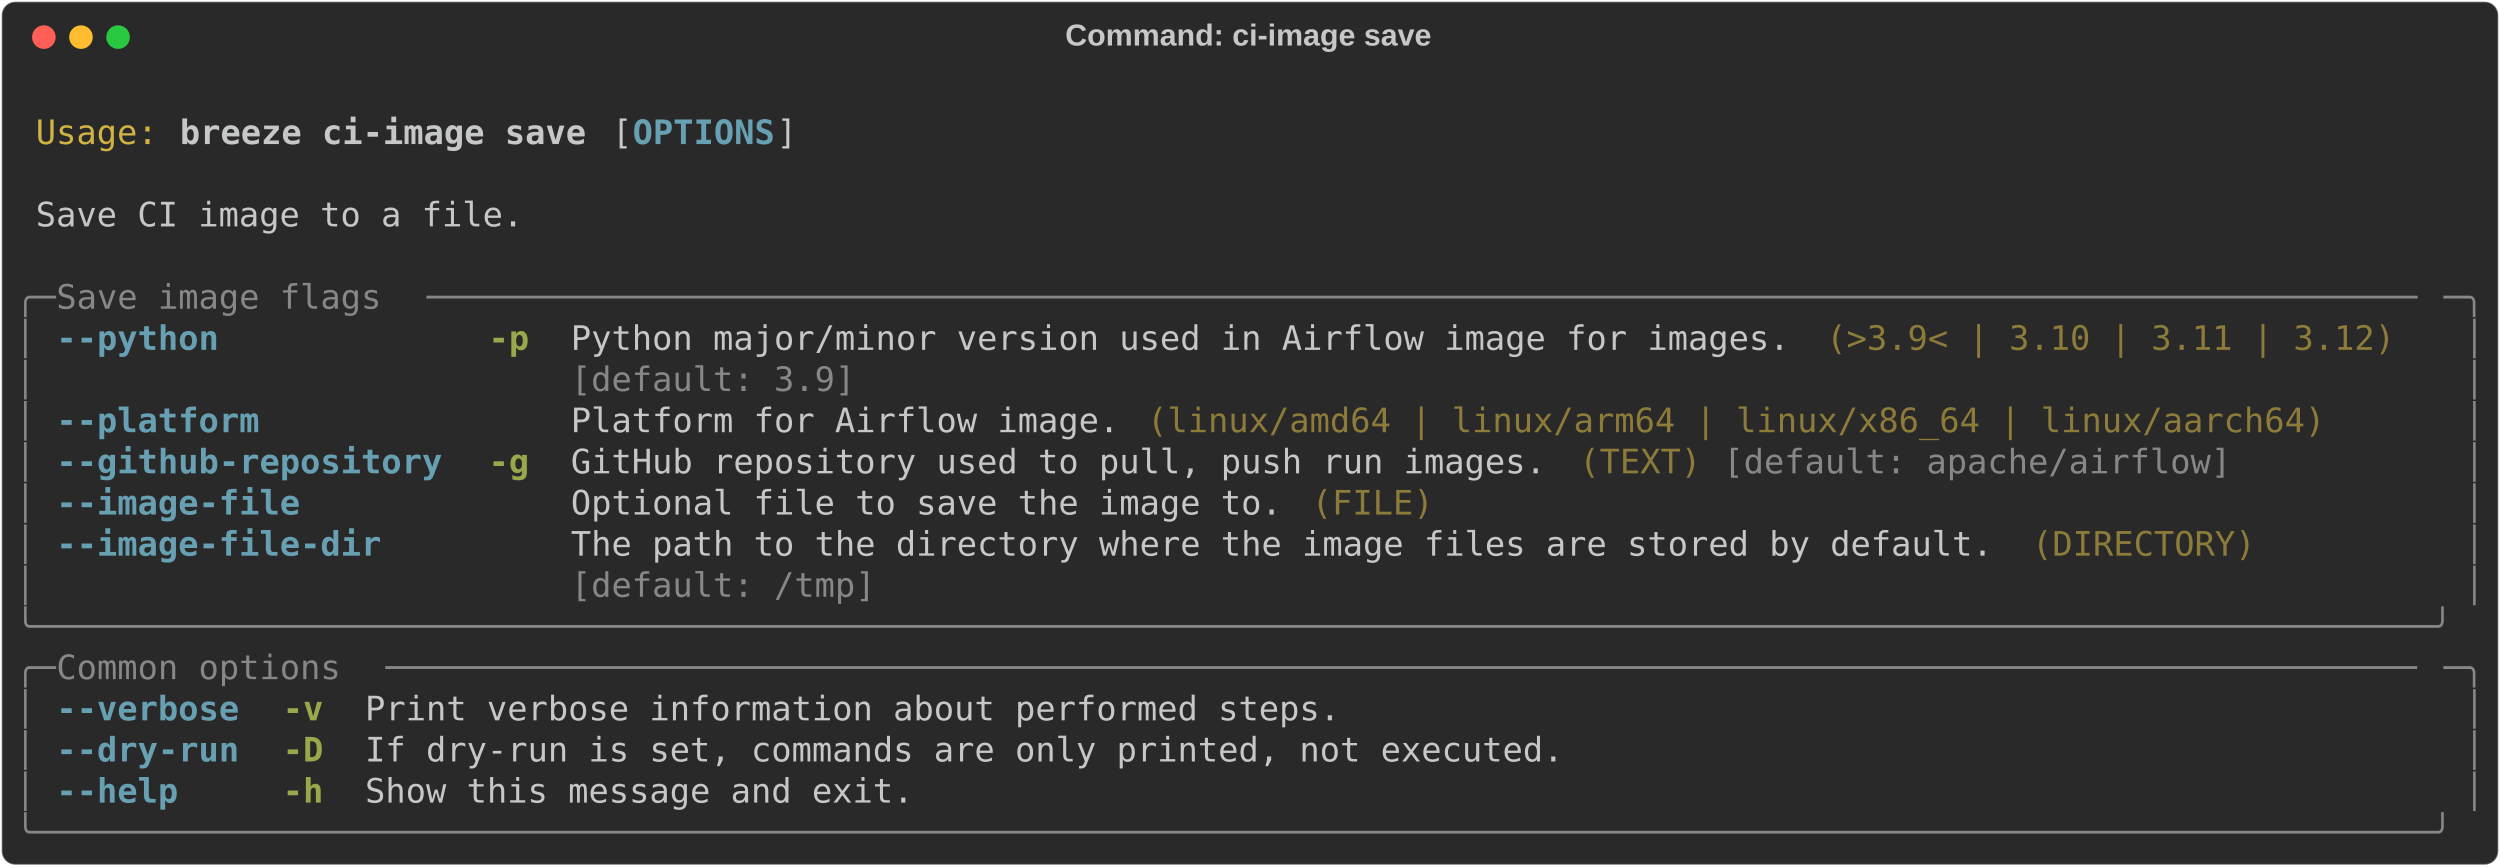
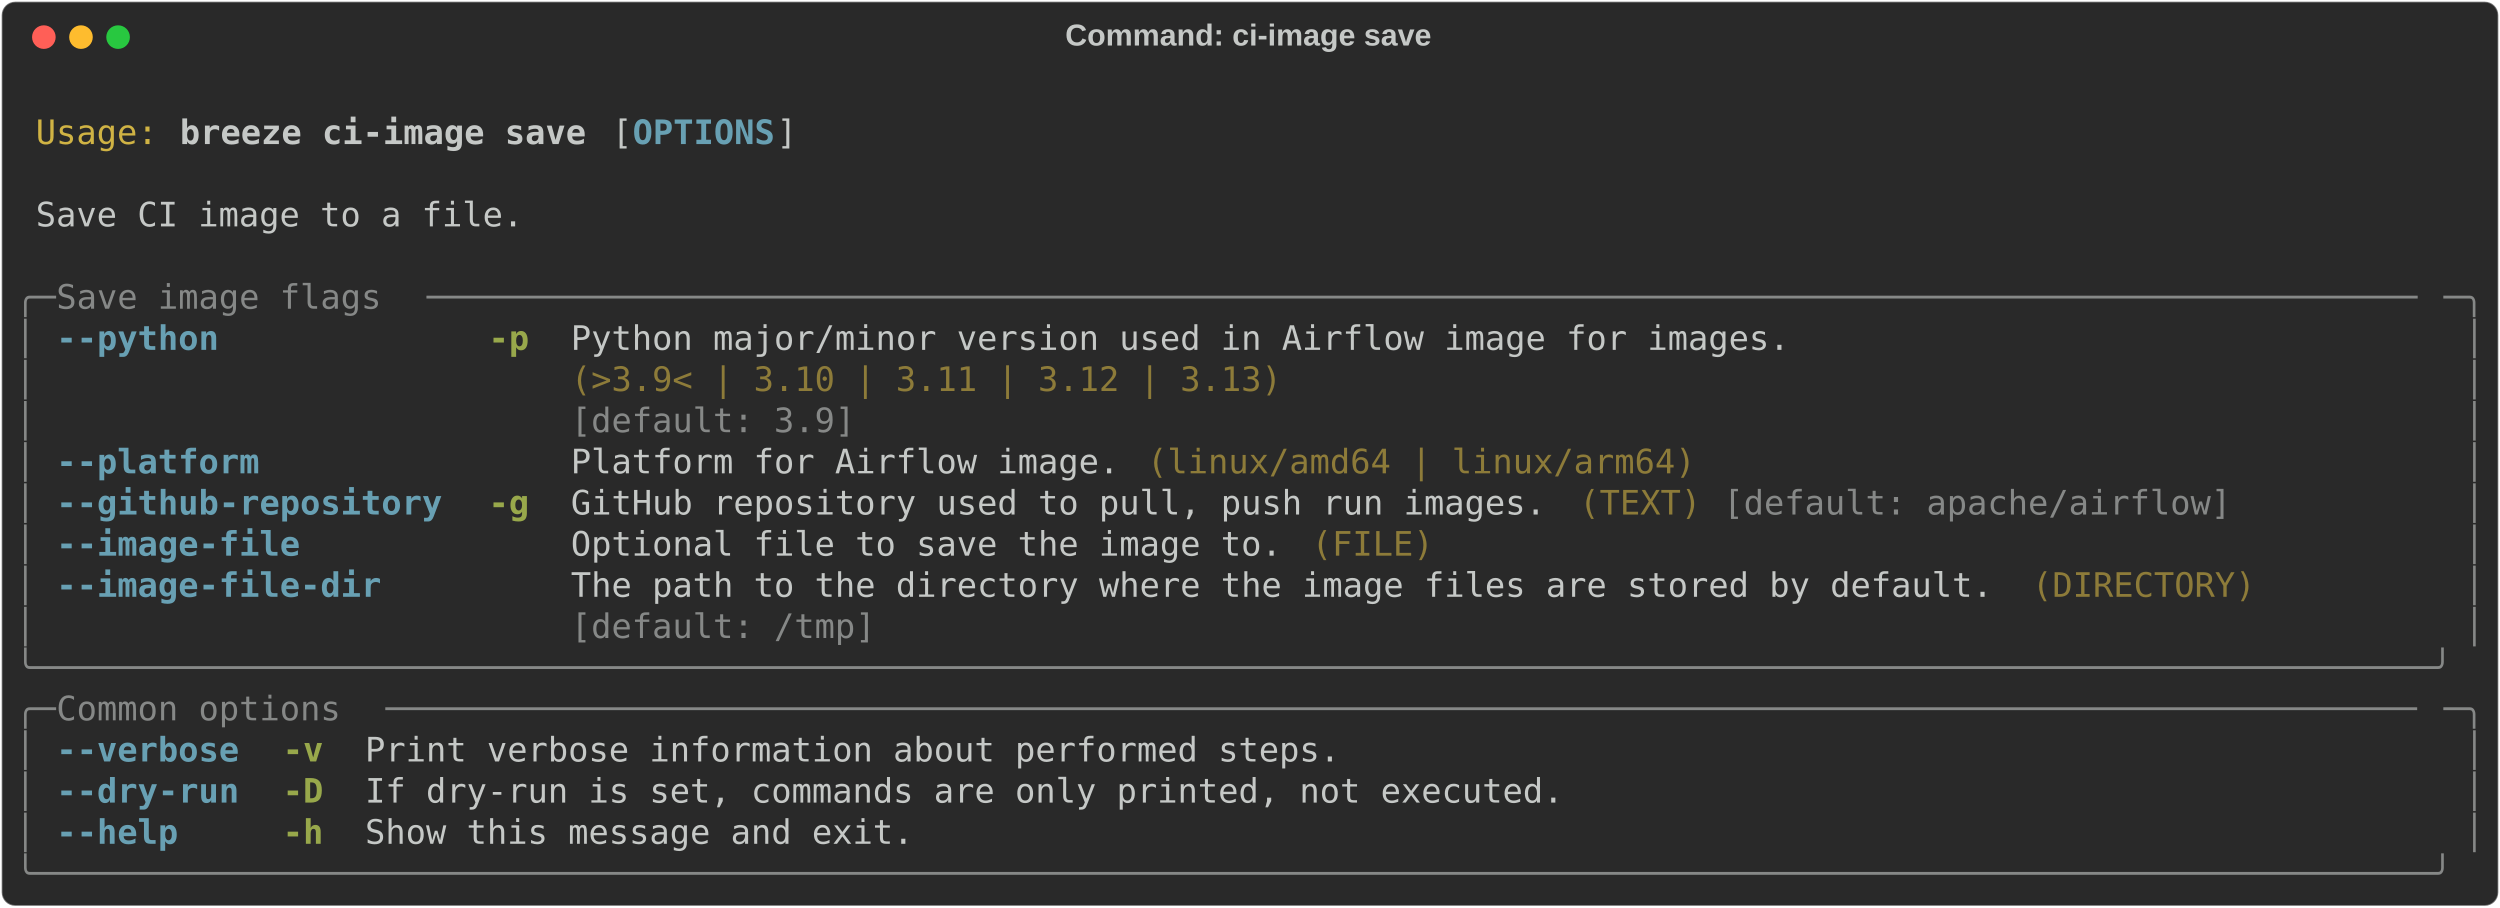
- <svg xmlns="http://www.w3.org/2000/svg" class="rich-terminal" viewBox="0 0 1482 513.6">
+ <svg xmlns="http://www.w3.org/2000/svg" class="rich-terminal" viewBox="0 0 1482 538.0">
  <style>

    @font-face {
        font-family: "Fira Code";
        src: local("FiraCode-Regular"),
                url("https://cdnjs.cloudflare.com/ajax/libs/firacode/6.2.0/woff2/FiraCode-Regular.woff2") format("woff2"),
                url("https://cdnjs.cloudflare.com/ajax/libs/firacode/6.2.0/woff/FiraCode-Regular.woff") format("woff");
        font-style: normal;
        font-weight: 400;
    }
    @font-face {
        font-family: "Fira Code";
        src: local("FiraCode-Bold"),
                url("https://cdnjs.cloudflare.com/ajax/libs/firacode/6.2.0/woff2/FiraCode-Bold.woff2") format("woff2"),
                url("https://cdnjs.cloudflare.com/ajax/libs/firacode/6.2.0/woff/FiraCode-Bold.woff") format("woff");
        font-style: bold;
        font-weight: 700;
    }

    .breeze-ci-image-save-matrix {
        font-family: Fira Code, monospace;
        font-size: 20px;
        line-height: 24.4px;
        font-variant-east-asian: full-width;
    }

    .breeze-ci-image-save-title {
        font-size: 18px;
        font-weight: bold;
        font-family: arial;
    }

    .breeze-ci-image-save-r1 { fill: #c5c8c6 }
.breeze-ci-image-save-r2 { fill: #d0b344 }
.breeze-ci-image-save-r3 { fill: #c5c8c6;font-weight: bold }
.breeze-ci-image-save-r4 { fill: #68a0b3;font-weight: bold }
.breeze-ci-image-save-r5 { fill: #868887 }
.breeze-ci-image-save-r6 { fill: #98a84b;font-weight: bold }
.breeze-ci-image-save-r7 { fill: #8d7b39 }
    </style>
  <defs>
    <clipPath id="breeze-ci-image-save-clip-terminal">
-       <rect x="0" y="0" width="1463.0" height="462.6" />
+       <rect x="0" y="0" width="1463.0" height="487.0" />
    </clipPath>
    <clipPath id="breeze-ci-image-save-line-0">
      <rect x="0" y="1.5" width="1464" height="24.65" />
    </clipPath>
    <clipPath id="breeze-ci-image-save-line-1">
      <rect x="0" y="25.9" width="1464" height="24.65" />
    </clipPath>
    <clipPath id="breeze-ci-image-save-line-2">
      <rect x="0" y="50.3" width="1464" height="24.65" />
    </clipPath>
    <clipPath id="breeze-ci-image-save-line-3">
      <rect x="0" y="74.7" width="1464" height="24.65" />
    </clipPath>
    <clipPath id="breeze-ci-image-save-line-4">
      <rect x="0" y="99.1" width="1464" height="24.65" />
    </clipPath>
    <clipPath id="breeze-ci-image-save-line-5">
      <rect x="0" y="123.5" width="1464" height="24.65" />
    </clipPath>
    <clipPath id="breeze-ci-image-save-line-6">
      <rect x="0" y="147.9" width="1464" height="24.65" />
    </clipPath>
    <clipPath id="breeze-ci-image-save-line-7">
      <rect x="0" y="172.3" width="1464" height="24.65" />
    </clipPath>
    <clipPath id="breeze-ci-image-save-line-8">
      <rect x="0" y="196.7" width="1464" height="24.65" />
    </clipPath>
    <clipPath id="breeze-ci-image-save-line-9">
      <rect x="0" y="221.1" width="1464" height="24.65" />
    </clipPath>
    <clipPath id="breeze-ci-image-save-line-10">
      <rect x="0" y="245.5" width="1464" height="24.65" />
    </clipPath>
    <clipPath id="breeze-ci-image-save-line-11">
      <rect x="0" y="269.9" width="1464" height="24.65" />
    </clipPath>
    <clipPath id="breeze-ci-image-save-line-12">
      <rect x="0" y="294.3" width="1464" height="24.65" />
    </clipPath>
    <clipPath id="breeze-ci-image-save-line-13">
      <rect x="0" y="318.7" width="1464" height="24.65" />
    </clipPath>
    <clipPath id="breeze-ci-image-save-line-14">
      <rect x="0" y="343.1" width="1464" height="24.65" />
    </clipPath>
    <clipPath id="breeze-ci-image-save-line-15">
      <rect x="0" y="367.5" width="1464" height="24.65" />
    </clipPath>
    <clipPath id="breeze-ci-image-save-line-16">
      <rect x="0" y="391.9" width="1464" height="24.65" />
    </clipPath>
    <clipPath id="breeze-ci-image-save-line-17">
      <rect x="0" y="416.3" width="1464" height="24.65" />
    </clipPath>
+     <clipPath id="breeze-ci-image-save-line-18">
+       <rect x="0" y="440.7" width="1464" height="24.65" />
+     </clipPath>
  </defs>
-   <rect fill="#292929" stroke="rgba(255,255,255,0.35)" stroke-width="1" x="1" y="1" width="1480" height="511.6" rx="8" />
+   <rect fill="#292929" stroke="rgba(255,255,255,0.35)" stroke-width="1" x="1" y="1" width="1480" height="536" rx="8" />
  <text class="breeze-ci-image-save-title" fill="#c5c8c6" text-anchor="middle" x="740" y="27">Command: ci-image save</text>
  <g transform="translate(26,22)">
    <circle cx="0" cy="0" r="7" fill="#ff5f57" />
    <circle cx="22" cy="0" r="7" fill="#febc2e" />
    <circle cx="44" cy="0" r="7" fill="#28c840" />
  </g>
  <g transform="translate(9, 41)" clip-path="url(#breeze-ci-image-save-clip-terminal)">
    <g class="breeze-ci-image-save-matrix">
      <text class="breeze-ci-image-save-r1" x="1464" y="20" textLength="12.2" clip-path="url(#breeze-ci-image-save-line-0)">
</text>
      <text class="breeze-ci-image-save-r2" x="12.2" y="44.4" textLength="73.2" clip-path="url(#breeze-ci-image-save-line-1)">Usage:</text>
      <text class="breeze-ci-image-save-r3" x="97.6" y="44.4" textLength="244" clip-path="url(#breeze-ci-image-save-line-1)">breeze ci-image save</text>
      <text class="breeze-ci-image-save-r1" x="353.8" y="44.4" textLength="12.2" clip-path="url(#breeze-ci-image-save-line-1)">[</text>
      <text class="breeze-ci-image-save-r4" x="366" y="44.4" textLength="85.4" clip-path="url(#breeze-ci-image-save-line-1)">OPTIONS</text>
      <text class="breeze-ci-image-save-r1" x="451.4" y="44.4" textLength="12.2" clip-path="url(#breeze-ci-image-save-line-1)">]</text>
      <text class="breeze-ci-image-save-r1" x="1464" y="44.4" textLength="12.2" clip-path="url(#breeze-ci-image-save-line-1)">
</text>
      <text class="breeze-ci-image-save-r1" x="1464" y="68.8" textLength="12.2" clip-path="url(#breeze-ci-image-save-line-2)">
</text>
      <text class="breeze-ci-image-save-r1" x="12.2" y="93.2" textLength="292.8" clip-path="url(#breeze-ci-image-save-line-3)">Save CI image to a file.</text>
      <text class="breeze-ci-image-save-r1" x="1464" y="93.2" textLength="12.2" clip-path="url(#breeze-ci-image-save-line-3)">
</text>
      <text class="breeze-ci-image-save-r1" x="1464" y="117.6" textLength="12.2" clip-path="url(#breeze-ci-image-save-line-4)">
</text>
      <text class="breeze-ci-image-save-r5" x="0" y="142" textLength="24.4" clip-path="url(#breeze-ci-image-save-line-5)">╭─</text>
      <text class="breeze-ci-image-save-r5" x="24.4" y="142" textLength="219.6" clip-path="url(#breeze-ci-image-save-line-5)"> Save image flags </text>
      <text class="breeze-ci-image-save-r5" x="244" y="142" textLength="1195.6" clip-path="url(#breeze-ci-image-save-line-5)">──────────────────────────────────────────────────────────────────────────────────────────────────</text>
      <text class="breeze-ci-image-save-r5" x="1439.6" y="142" textLength="24.4" clip-path="url(#breeze-ci-image-save-line-5)">─╮</text>
      <text class="breeze-ci-image-save-r1" x="1464" y="142" textLength="12.2" clip-path="url(#breeze-ci-image-save-line-5)">
</text>
      <text class="breeze-ci-image-save-r5" x="0" y="166.4" textLength="12.2" clip-path="url(#breeze-ci-image-save-line-6)">│</text>
      <text class="breeze-ci-image-save-r4" x="24.4" y="166.4" textLength="97.6" clip-path="url(#breeze-ci-image-save-line-6)">--python</text>
      <text class="breeze-ci-image-save-r6" x="280.6" y="166.4" textLength="24.4" clip-path="url(#breeze-ci-image-save-line-6)">-p</text>
      <text class="breeze-ci-image-save-r1" x="329.4" y="166.4" textLength="732" clip-path="url(#breeze-ci-image-save-line-6)">Python major/minor version used in Airflow image for images.</text>
-       <text class="breeze-ci-image-save-r7" x="1073.6" y="166.4" textLength="341.6" clip-path="url(#breeze-ci-image-save-line-6)">(&gt;3.9&lt; | 3.10 | 3.11 | 3.12)</text>
      <text class="breeze-ci-image-save-r5" x="1451.8" y="166.4" textLength="12.2" clip-path="url(#breeze-ci-image-save-line-6)">│</text>
      <text class="breeze-ci-image-save-r1" x="1464" y="166.4" textLength="12.2" clip-path="url(#breeze-ci-image-save-line-6)">
</text>
      <text class="breeze-ci-image-save-r5" x="0" y="190.8" textLength="12.2" clip-path="url(#breeze-ci-image-save-line-7)">│</text>
-       <text class="breeze-ci-image-save-r5" x="329.4" y="190.8" textLength="732" clip-path="url(#breeze-ci-image-save-line-7)">[default: 3.9]                                              </text>
+       <text class="breeze-ci-image-save-r7" x="329.4" y="190.8" textLength="732" clip-path="url(#breeze-ci-image-save-line-7)">(&gt;3.9&lt; | 3.10 | 3.11 | 3.12 | 3.13)                         </text>
      <text class="breeze-ci-image-save-r5" x="1451.8" y="190.8" textLength="12.2" clip-path="url(#breeze-ci-image-save-line-7)">│</text>
      <text class="breeze-ci-image-save-r1" x="1464" y="190.8" textLength="12.2" clip-path="url(#breeze-ci-image-save-line-7)">
</text>
      <text class="breeze-ci-image-save-r5" x="0" y="215.2" textLength="12.2" clip-path="url(#breeze-ci-image-save-line-8)">│</text>
-       <text class="breeze-ci-image-save-r4" x="24.4" y="215.2" textLength="122" clip-path="url(#breeze-ci-image-save-line-8)">--platform</text>
-       <text class="breeze-ci-image-save-r1" x="329.4" y="215.2" textLength="329.4" clip-path="url(#breeze-ci-image-save-line-8)">Platform for Airflow image.</text>
-       <text class="breeze-ci-image-save-r7" x="671" y="215.2" textLength="707.6" clip-path="url(#breeze-ci-image-save-line-8)">(linux/amd64 | linux/arm64 | linux/x86_64 | linux/aarch64)</text>
+       <text class="breeze-ci-image-save-r5" x="329.4" y="215.2" textLength="732" clip-path="url(#breeze-ci-image-save-line-8)">[default: 3.9]                                              </text>
      <text class="breeze-ci-image-save-r5" x="1451.8" y="215.2" textLength="12.2" clip-path="url(#breeze-ci-image-save-line-8)">│</text>
      <text class="breeze-ci-image-save-r1" x="1464" y="215.2" textLength="12.2" clip-path="url(#breeze-ci-image-save-line-8)">
</text>
      <text class="breeze-ci-image-save-r5" x="0" y="239.6" textLength="12.2" clip-path="url(#breeze-ci-image-save-line-9)">│</text>
-       <text class="breeze-ci-image-save-r4" x="24.4" y="239.6" textLength="231.8" clip-path="url(#breeze-ci-image-save-line-9)">--github-repository</text>
-       <text class="breeze-ci-image-save-r6" x="280.6" y="239.6" textLength="24.4" clip-path="url(#breeze-ci-image-save-line-9)">-g</text>
-       <text class="breeze-ci-image-save-r1" x="329.4" y="239.6" textLength="585.6" clip-path="url(#breeze-ci-image-save-line-9)">GitHub repository used to pull, push run images.</text>
-       <text class="breeze-ci-image-save-r7" x="927.2" y="239.6" textLength="73.2" clip-path="url(#breeze-ci-image-save-line-9)">(TEXT)</text>
-       <text class="breeze-ci-image-save-r5" x="1012.6" y="239.6" textLength="305" clip-path="url(#breeze-ci-image-save-line-9)">[default: apache/airflow]</text>
+       <text class="breeze-ci-image-save-r4" x="24.4" y="239.6" textLength="122" clip-path="url(#breeze-ci-image-save-line-9)">--platform</text>
+       <text class="breeze-ci-image-save-r1" x="329.4" y="239.6" textLength="329.4" clip-path="url(#breeze-ci-image-save-line-9)">Platform for Airflow image.</text>
+       <text class="breeze-ci-image-save-r7" x="671" y="239.6" textLength="329.4" clip-path="url(#breeze-ci-image-save-line-9)">(linux/amd64 | linux/arm64)</text>
      <text class="breeze-ci-image-save-r5" x="1451.8" y="239.6" textLength="12.2" clip-path="url(#breeze-ci-image-save-line-9)">│</text>
      <text class="breeze-ci-image-save-r1" x="1464" y="239.6" textLength="12.2" clip-path="url(#breeze-ci-image-save-line-9)">
</text>
      <text class="breeze-ci-image-save-r5" x="0" y="264" textLength="12.2" clip-path="url(#breeze-ci-image-save-line-10)">│</text>
-       <text class="breeze-ci-image-save-r4" x="24.4" y="264" textLength="146.4" clip-path="url(#breeze-ci-image-save-line-10)">--image-file</text>
-       <text class="breeze-ci-image-save-r1" x="329.4" y="264" textLength="427" clip-path="url(#breeze-ci-image-save-line-10)">Optional file to save the image to.</text>
-       <text class="breeze-ci-image-save-r7" x="768.6" y="264" textLength="73.2" clip-path="url(#breeze-ci-image-save-line-10)">(FILE)</text>
+       <text class="breeze-ci-image-save-r4" x="24.4" y="264" textLength="231.8" clip-path="url(#breeze-ci-image-save-line-10)">--github-repository</text>
+       <text class="breeze-ci-image-save-r6" x="280.6" y="264" textLength="24.4" clip-path="url(#breeze-ci-image-save-line-10)">-g</text>
+       <text class="breeze-ci-image-save-r1" x="329.4" y="264" textLength="585.6" clip-path="url(#breeze-ci-image-save-line-10)">GitHub repository used to pull, push run images.</text>
+       <text class="breeze-ci-image-save-r7" x="927.2" y="264" textLength="73.2" clip-path="url(#breeze-ci-image-save-line-10)">(TEXT)</text>
+       <text class="breeze-ci-image-save-r5" x="1012.6" y="264" textLength="305" clip-path="url(#breeze-ci-image-save-line-10)">[default: apache/airflow]</text>
      <text class="breeze-ci-image-save-r5" x="1451.8" y="264" textLength="12.2" clip-path="url(#breeze-ci-image-save-line-10)">│</text>
      <text class="breeze-ci-image-save-r1" x="1464" y="264" textLength="12.2" clip-path="url(#breeze-ci-image-save-line-10)">
</text>
      <text class="breeze-ci-image-save-r5" x="0" y="288.4" textLength="12.2" clip-path="url(#breeze-ci-image-save-line-11)">│</text>
-       <text class="breeze-ci-image-save-r4" x="24.4" y="288.4" textLength="195.2" clip-path="url(#breeze-ci-image-save-line-11)">--image-file-dir</text>
-       <text class="breeze-ci-image-save-r1" x="329.4" y="288.4" textLength="854" clip-path="url(#breeze-ci-image-save-line-11)">The path to the directory where the image files are stored by default.</text>
-       <text class="breeze-ci-image-save-r7" x="1195.6" y="288.4" textLength="134.2" clip-path="url(#breeze-ci-image-save-line-11)">(DIRECTORY)</text>
+       <text class="breeze-ci-image-save-r4" x="24.4" y="288.4" textLength="146.4" clip-path="url(#breeze-ci-image-save-line-11)">--image-file</text>
+       <text class="breeze-ci-image-save-r1" x="329.4" y="288.4" textLength="427" clip-path="url(#breeze-ci-image-save-line-11)">Optional file to save the image to.</text>
+       <text class="breeze-ci-image-save-r7" x="768.6" y="288.4" textLength="73.2" clip-path="url(#breeze-ci-image-save-line-11)">(FILE)</text>
      <text class="breeze-ci-image-save-r5" x="1451.8" y="288.4" textLength="12.2" clip-path="url(#breeze-ci-image-save-line-11)">│</text>
      <text class="breeze-ci-image-save-r1" x="1464" y="288.4" textLength="12.2" clip-path="url(#breeze-ci-image-save-line-11)">
</text>
      <text class="breeze-ci-image-save-r5" x="0" y="312.8" textLength="12.2" clip-path="url(#breeze-ci-image-save-line-12)">│</text>
-       <text class="breeze-ci-image-save-r5" x="329.4" y="312.8" textLength="854" clip-path="url(#breeze-ci-image-save-line-12)">[default: /tmp]                                                       </text>
+       <text class="breeze-ci-image-save-r4" x="24.4" y="312.8" textLength="195.2" clip-path="url(#breeze-ci-image-save-line-12)">--image-file-dir</text>
+       <text class="breeze-ci-image-save-r1" x="329.4" y="312.8" textLength="854" clip-path="url(#breeze-ci-image-save-line-12)">The path to the directory where the image files are stored by default.</text>
+       <text class="breeze-ci-image-save-r7" x="1195.6" y="312.8" textLength="134.2" clip-path="url(#breeze-ci-image-save-line-12)">(DIRECTORY)</text>
      <text class="breeze-ci-image-save-r5" x="1451.8" y="312.8" textLength="12.2" clip-path="url(#breeze-ci-image-save-line-12)">│</text>
      <text class="breeze-ci-image-save-r1" x="1464" y="312.8" textLength="12.2" clip-path="url(#breeze-ci-image-save-line-12)">
</text>
-       <text class="breeze-ci-image-save-r5" x="0" y="337.2" textLength="1464" clip-path="url(#breeze-ci-image-save-line-13)">╰──────────────────────────────────────────────────────────────────────────────────────────────────────────────────────╯</text>
+       <text class="breeze-ci-image-save-r5" x="0" y="337.2" textLength="12.2" clip-path="url(#breeze-ci-image-save-line-13)">│</text>
+       <text class="breeze-ci-image-save-r5" x="329.4" y="337.2" textLength="854" clip-path="url(#breeze-ci-image-save-line-13)">[default: /tmp]                                                       </text>
+       <text class="breeze-ci-image-save-r5" x="1451.8" y="337.2" textLength="12.2" clip-path="url(#breeze-ci-image-save-line-13)">│</text>
      <text class="breeze-ci-image-save-r1" x="1464" y="337.2" textLength="12.2" clip-path="url(#breeze-ci-image-save-line-13)">
</text>
-       <text class="breeze-ci-image-save-r5" x="0" y="361.6" textLength="24.4" clip-path="url(#breeze-ci-image-save-line-14)">╭─</text>
-       <text class="breeze-ci-image-save-r5" x="24.4" y="361.6" textLength="195.2" clip-path="url(#breeze-ci-image-save-line-14)"> Common options </text>
-       <text class="breeze-ci-image-save-r5" x="219.6" y="361.6" textLength="1220" clip-path="url(#breeze-ci-image-save-line-14)">────────────────────────────────────────────────────────────────────────────────────────────────────</text>
-       <text class="breeze-ci-image-save-r5" x="1439.6" y="361.6" textLength="24.4" clip-path="url(#breeze-ci-image-save-line-14)">─╮</text>
+       <text class="breeze-ci-image-save-r5" x="0" y="361.6" textLength="1464" clip-path="url(#breeze-ci-image-save-line-14)">╰──────────────────────────────────────────────────────────────────────────────────────────────────────────────────────╯</text>
      <text class="breeze-ci-image-save-r1" x="1464" y="361.6" textLength="12.2" clip-path="url(#breeze-ci-image-save-line-14)">
</text>
-       <text class="breeze-ci-image-save-r5" x="0" y="386" textLength="12.2" clip-path="url(#breeze-ci-image-save-line-15)">│</text>
-       <text class="breeze-ci-image-save-r4" x="24.4" y="386" textLength="109.8" clip-path="url(#breeze-ci-image-save-line-15)">--verbose</text>
-       <text class="breeze-ci-image-save-r6" x="158.6" y="386" textLength="24.4" clip-path="url(#breeze-ci-image-save-line-15)">-v</text>
-       <text class="breeze-ci-image-save-r1" x="207.4" y="386" textLength="585.6" clip-path="url(#breeze-ci-image-save-line-15)">Print verbose information about performed steps.</text>
-       <text class="breeze-ci-image-save-r5" x="1451.8" y="386" textLength="12.2" clip-path="url(#breeze-ci-image-save-line-15)">│</text>
+       <text class="breeze-ci-image-save-r5" x="0" y="386" textLength="24.4" clip-path="url(#breeze-ci-image-save-line-15)">╭─</text>
+       <text class="breeze-ci-image-save-r5" x="24.4" y="386" textLength="195.2" clip-path="url(#breeze-ci-image-save-line-15)"> Common options </text>
+       <text class="breeze-ci-image-save-r5" x="219.6" y="386" textLength="1220" clip-path="url(#breeze-ci-image-save-line-15)">────────────────────────────────────────────────────────────────────────────────────────────────────</text>
+       <text class="breeze-ci-image-save-r5" x="1439.6" y="386" textLength="24.4" clip-path="url(#breeze-ci-image-save-line-15)">─╮</text>
      <text class="breeze-ci-image-save-r1" x="1464" y="386" textLength="12.2" clip-path="url(#breeze-ci-image-save-line-15)">
</text>
      <text class="breeze-ci-image-save-r5" x="0" y="410.4" textLength="12.2" clip-path="url(#breeze-ci-image-save-line-16)">│</text>
-       <text class="breeze-ci-image-save-r4" x="24.4" y="410.4" textLength="109.8" clip-path="url(#breeze-ci-image-save-line-16)">--dry-run</text>
-       <text class="breeze-ci-image-save-r6" x="158.6" y="410.4" textLength="24.4" clip-path="url(#breeze-ci-image-save-line-16)">-D</text>
-       <text class="breeze-ci-image-save-r1" x="207.4" y="410.4" textLength="719.8" clip-path="url(#breeze-ci-image-save-line-16)">If dry-run is set, commands are only printed, not executed.</text>
+       <text class="breeze-ci-image-save-r4" x="24.4" y="410.4" textLength="109.8" clip-path="url(#breeze-ci-image-save-line-16)">--verbose</text>
+       <text class="breeze-ci-image-save-r6" x="158.6" y="410.4" textLength="24.4" clip-path="url(#breeze-ci-image-save-line-16)">-v</text>
+       <text class="breeze-ci-image-save-r1" x="207.4" y="410.4" textLength="585.6" clip-path="url(#breeze-ci-image-save-line-16)">Print verbose information about performed steps.</text>
      <text class="breeze-ci-image-save-r5" x="1451.8" y="410.4" textLength="12.2" clip-path="url(#breeze-ci-image-save-line-16)">│</text>
      <text class="breeze-ci-image-save-r1" x="1464" y="410.4" textLength="12.2" clip-path="url(#breeze-ci-image-save-line-16)">
</text>
      <text class="breeze-ci-image-save-r5" x="0" y="434.8" textLength="12.2" clip-path="url(#breeze-ci-image-save-line-17)">│</text>
-       <text class="breeze-ci-image-save-r4" x="24.4" y="434.8" textLength="73.2" clip-path="url(#breeze-ci-image-save-line-17)">--help</text>
-       <text class="breeze-ci-image-save-r6" x="158.6" y="434.8" textLength="24.4" clip-path="url(#breeze-ci-image-save-line-17)">-h</text>
-       <text class="breeze-ci-image-save-r1" x="207.4" y="434.8" textLength="329.4" clip-path="url(#breeze-ci-image-save-line-17)">Show this message and exit.</text>
+       <text class="breeze-ci-image-save-r4" x="24.4" y="434.8" textLength="109.8" clip-path="url(#breeze-ci-image-save-line-17)">--dry-run</text>
+       <text class="breeze-ci-image-save-r6" x="158.6" y="434.8" textLength="24.4" clip-path="url(#breeze-ci-image-save-line-17)">-D</text>
+       <text class="breeze-ci-image-save-r1" x="207.4" y="434.8" textLength="719.8" clip-path="url(#breeze-ci-image-save-line-17)">If dry-run is set, commands are only printed, not executed.</text>
      <text class="breeze-ci-image-save-r5" x="1451.8" y="434.8" textLength="12.2" clip-path="url(#breeze-ci-image-save-line-17)">│</text>
      <text class="breeze-ci-image-save-r1" x="1464" y="434.8" textLength="12.2" clip-path="url(#breeze-ci-image-save-line-17)">
</text>
-       <text class="breeze-ci-image-save-r5" x="0" y="459.2" textLength="1464" clip-path="url(#breeze-ci-image-save-line-18)">╰──────────────────────────────────────────────────────────────────────────────────────────────────────────────────────╯</text>
+       <text class="breeze-ci-image-save-r5" x="0" y="459.2" textLength="12.2" clip-path="url(#breeze-ci-image-save-line-18)">│</text>
+       <text class="breeze-ci-image-save-r4" x="24.4" y="459.2" textLength="73.2" clip-path="url(#breeze-ci-image-save-line-18)">--help</text>
+       <text class="breeze-ci-image-save-r6" x="158.6" y="459.2" textLength="24.4" clip-path="url(#breeze-ci-image-save-line-18)">-h</text>
+       <text class="breeze-ci-image-save-r1" x="207.4" y="459.2" textLength="329.4" clip-path="url(#breeze-ci-image-save-line-18)">Show this message and exit.</text>
+       <text class="breeze-ci-image-save-r5" x="1451.8" y="459.2" textLength="12.2" clip-path="url(#breeze-ci-image-save-line-18)">│</text>
      <text class="breeze-ci-image-save-r1" x="1464" y="459.2" textLength="12.2" clip-path="url(#breeze-ci-image-save-line-18)">
+ </text>
+       <text class="breeze-ci-image-save-r5" x="0" y="483.6" textLength="1464" clip-path="url(#breeze-ci-image-save-line-19)">╰──────────────────────────────────────────────────────────────────────────────────────────────────────────────────────╯</text>
+       <text class="breeze-ci-image-save-r1" x="1464" y="483.6" textLength="12.2" clip-path="url(#breeze-ci-image-save-line-19)">
</text>
    </g>
  </g>
</svg>
